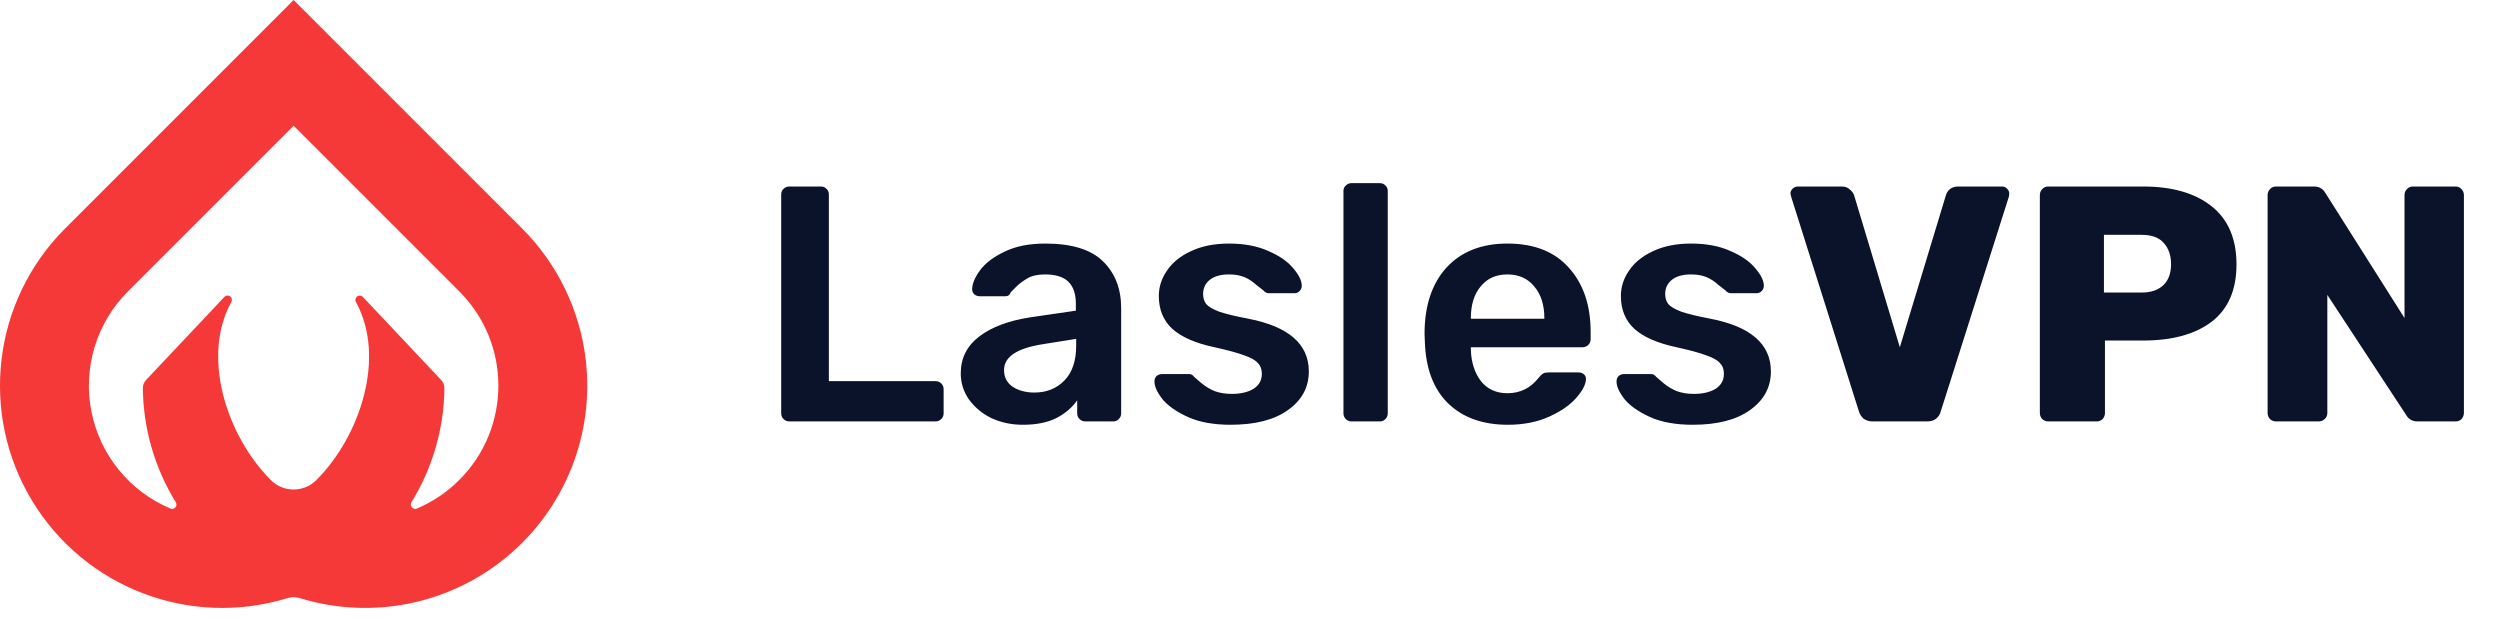
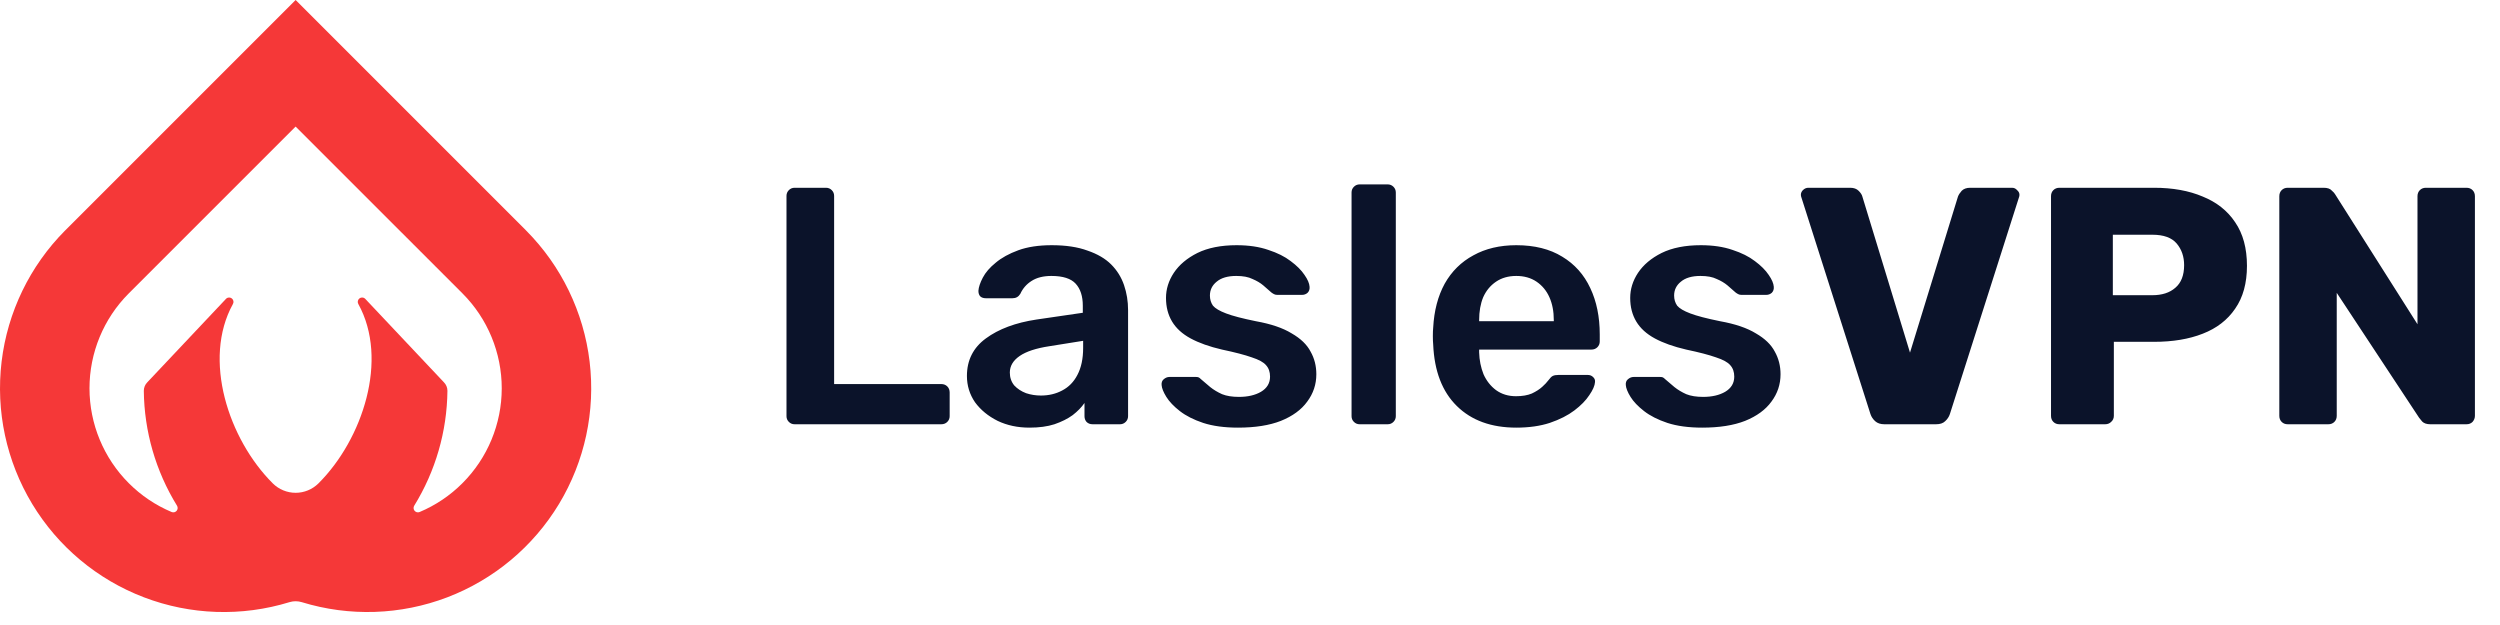
- <svg xmlns="http://www.w3.org/2000/svg" width="149" height="37" fill="none">
-   <path fill="#0B132A" d="M47.04 25.116a.463.463 0 0 1-.34-.14.463.463 0 0 1-.14-.34v-13.04c0-.146.047-.26.14-.34a.463.463 0 0 1 .34-.14h1.88c.147 0 .26.047.34.14.093.08.14.194.14.34v11.12h6.34c.147 0 .267.047.36.14.093.093.14.207.14.34v1.44a.463.463 0 0 1-.14.34.487.487 0 0 1-.36.14h-8.7Zm13.921.2c-.68 0-1.307-.133-1.88-.4a3.575 3.575 0 0 1-1.34-1.12c-.32-.466-.48-.98-.48-1.54 0-.907.367-1.64 1.1-2.2.733-.56 1.74-.94 3.02-1.14l2.74-.4v-.42c0-.573-.147-1.006-.44-1.3-.293-.293-.76-.44-1.4-.44-.44 0-.793.08-1.06.24-.267.16-.487.327-.66.5l-.32.32c-.053.16-.153.24-.3.24h-1.56a.478.478 0 0 1-.32-.12.433.433 0 0 1-.12-.32c.013-.333.173-.707.48-1.12.32-.427.807-.793 1.46-1.1.653-.32 1.46-.48 2.42-.48 1.573 0 2.72.354 3.44 1.06.72.707 1.08 1.633 1.08 2.78v6.28a.463.463 0 0 1-.14.34.423.423 0 0 1-.34.14h-1.66a.463.463 0 0 1-.34-.14.463.463 0 0 1-.14-.34v-.78c-.293.427-.707.78-1.24 1.06-.533.267-1.2.4-2 .4Zm.68-1.92c.733 0 1.333-.24 1.8-.72.467-.48.7-1.173.7-2.08v-.4l-2 .32c-1.533.24-2.3.754-2.3 1.54 0 .427.173.76.52 1 .36.227.787.34 1.28.34Zm11.705 1.92c-1.013 0-1.86-.153-2.54-.46-.68-.307-1.186-.66-1.52-1.06-.32-.413-.48-.767-.48-1.06 0-.133.04-.24.12-.32.094-.08.2-.12.32-.12h1.64c.107 0 .2.053.28.16.067.053.214.18.44.38.24.2.507.36.8.48.307.107.64.16 1 .16.534 0 .967-.1 1.3-.3.334-.213.5-.513.5-.9 0-.267-.08-.48-.24-.64-.146-.173-.42-.326-.82-.46-.386-.146-.973-.306-1.76-.48-1.133-.24-1.973-.607-2.52-1.1-.533-.493-.8-1.146-.8-1.96 0-.533.16-1.033.48-1.5.32-.48.794-.866 1.42-1.16.64-.307 1.4-.46 2.28-.46.907 0 1.687.147 2.34.44.654.28 1.147.62 1.48 1.02.347.4.52.754.52 1.06a.44.44 0 0 1-.14.32c-.08.08-.18.12-.3.12h-1.5a.4.4 0 0 1-.34-.16 10.904 10.904 0 0 1-.46-.36 2.293 2.293 0 0 0-.68-.44c-.253-.106-.56-.16-.92-.16-.493 0-.873.107-1.14.32-.266.214-.4.494-.4.84 0 .24.06.44.18.6.134.16.394.314.78.46.387.133.967.273 1.74.42 2.4.467 3.6 1.514 3.6 3.14 0 .947-.413 1.713-1.24 2.3-.813.587-1.953.88-3.42.88Zm7.204-.2a.463.463 0 0 1-.34-.14.463.463 0 0 1-.14-.34v-13.24c0-.147.047-.26.14-.34a.463.463 0 0 1 .34-.14h1.68c.147 0 .26.047.34.14.094.08.14.194.14.34v13.24a.463.463 0 0 1-.14.34.424.424 0 0 1-.34.14h-1.68Zm9.313.2c-1.493 0-2.68-.426-3.56-1.28-.867-.853-1.327-2.067-1.38-3.64l-.02-.5c0-1.666.433-2.98 1.3-3.94.88-.96 2.093-1.44 3.64-1.44 1.587 0 2.807.48 3.66 1.44.867.96 1.3 2.24 1.3 3.84v.42a.463.463 0 0 1-.14.34.488.488 0 0 1-.36.14h-6.64v.16c.027.747.227 1.367.6 1.86.387.48.913.72 1.58.72.76 0 1.38-.306 1.86-.92.12-.146.213-.233.28-.26.067-.04.18-.06.34-.06h1.76c.12 0 .22.034.3.1.093.067.14.16.14.28 0 .32-.193.7-.58 1.14-.373.427-.913.8-1.62 1.12-.707.32-1.527.48-2.46.48Zm2.18-6.32v-.04c0-.787-.2-1.413-.6-1.88-.387-.48-.92-.72-1.6-.72s-1.213.24-1.6.72c-.387.467-.58 1.093-.58 1.88v.04h4.38Zm8.842 6.32c-1.013 0-1.86-.153-2.54-.46-.68-.307-1.186-.66-1.52-1.06-.32-.413-.48-.767-.48-1.06 0-.133.04-.24.12-.32.094-.08.2-.12.32-.12h1.64c.107 0 .2.053.28.16.067.053.214.18.44.38.24.2.507.36.8.48.307.107.64.16 1 .16.534 0 .967-.1 1.3-.3.334-.213.5-.513.5-.9 0-.267-.08-.48-.24-.64-.146-.173-.42-.326-.82-.46-.386-.146-.973-.306-1.76-.48-1.133-.24-1.973-.607-2.52-1.1-.533-.493-.8-1.146-.8-1.96 0-.533.16-1.033.48-1.5.32-.48.794-.866 1.42-1.16.64-.307 1.4-.46 2.28-.46.907 0 1.687.147 2.34.44.654.28 1.147.62 1.48 1.02.347.4.52.754.52 1.06 0 .12-.046.227-.14.32-.08.08-.18.12-.3.12h-1.5a.4.4 0 0 1-.34-.16 11.615 11.615 0 0 1-.46-.36 2.284 2.284 0 0 0-.68-.44c-.253-.106-.56-.16-.92-.16-.493 0-.873.107-1.14.32-.266.214-.4.494-.4.84 0 .24.06.44.18.6.134.16.394.314.78.46.387.133.967.273 1.74.42 2.4.467 3.6 1.514 3.6 3.14 0 .947-.413 1.713-1.24 2.3-.813.587-1.953.88-3.42.88Zm10.745-.2a.926.926 0 0 1-.56-.16.953.953 0 0 1-.28-.44l-4.04-12.8-.04-.18c0-.106.04-.2.12-.28a.44.44 0 0 1 .32-.14h2.62c.2 0 .36.06.48.18.133.107.22.227.26.36l2.72 9.04 2.74-9.04a.773.773 0 0 1 .24-.38c.133-.107.3-.16.5-.16h2.62c.12 0 .22.047.3.14.08.08.12.174.12.28a.76.76 0 0 1-.02.18l-4.06 12.8a.79.79 0 0 1-.28.44c-.134.107-.314.16-.54.16h-3.22Zm10.445 0a.534.534 0 0 1-.36-.14.534.534 0 0 1-.14-.36v-12.98c0-.146.047-.266.14-.36a.455.455 0 0 1 .36-.16h5.66c1.733 0 3.093.393 4.08 1.18.987.787 1.48 1.94 1.48 3.46s-.493 2.66-1.48 3.42c-.987.747-2.347 1.12-4.08 1.12h-2.28v4.32a.534.534 0 0 1-.14.36.486.486 0 0 1-.36.14h-2.88Zm5.56-7.68c.547 0 .973-.14 1.28-.42.32-.293.48-.72.48-1.28 0-.52-.147-.94-.44-1.26-.28-.32-.72-.48-1.32-.48h-2.24v3.44h2.24Zm8.014 7.68a.534.534 0 0 1-.36-.14.534.534 0 0 1-.14-.36v-12.98c0-.146.047-.266.14-.36a.455.455 0 0 1 .36-.16h2.26c.307 0 .533.127.68.38l4.72 7.46v-7.32c0-.146.047-.266.14-.36a.455.455 0 0 1 .36-.16h2.54c.147 0 .267.053.36.16.093.094.14.213.14.36v12.96a.56.56 0 0 1-.14.38.486.486 0 0 1-.36.14h-2.26c-.307 0-.533-.127-.68-.38l-4.7-7.16v7.04a.455.455 0 0 1-.16.36.486.486 0 0 1-.36.14h-2.54Z" />
-   <path fill="#F53838" d="m31.147 13.648-.021-.022a.013.013 0 0 1-.005-.005L17.502 0 3.88 13.62l-.004.006-.023.021a13.245 13.245 0 0 0 13.283 22c.238-.072.492-.072.73 0a13.243 13.243 0 0 0 17.04-14.242 13.246 13.246 0 0 0-3.759-7.757ZM8.723 22.63a.714.714 0 0 0-.209.505 13.219 13.219 0 0 0 1.965 6.802.258.258 0 0 1-.317.375 7.947 7.947 0 0 1-2.543-12.938L17.5 7.493l9.882 9.881a7.945 7.945 0 0 1-.007 11.231 7.922 7.922 0 0 1-2.536 1.707.26.26 0 0 1-.318-.375 13.22 13.22 0 0 0 1.966-6.802.713.713 0 0 0-.21-.505l-4.674-4.958a.26.26 0 0 0-.391.326c1.815 3.285.254 8.004-2.35 10.607l-.013.014a1.918 1.918 0 0 1-2.7 0l-.012-.014c-2.604-2.603-4.164-7.322-2.349-10.607a.258.258 0 0 0-.39-.326L8.722 22.63Z" />
+ <svg xmlns="http://www.w3.org/2000/svg" width="148" height="37" viewBox="0 0 148 37" fill="none">
+   <path d="M47.04 25.116C46.907 25.116 46.793 25.07 46.7 24.976C46.607 24.883 46.56 24.77 46.56 24.636V11.596C46.56 11.463 46.607 11.35 46.7 11.256C46.793 11.163 46.907 11.116 47.04 11.116H48.9C49.033 11.116 49.147 11.163 49.24 11.256C49.333 11.35 49.38 11.463 49.38 11.596V22.736H55.72C55.867 22.736 55.987 22.783 56.08 22.876C56.173 22.97 56.22 23.09 56.22 23.236V24.636C56.22 24.77 56.173 24.883 56.08 24.976C55.987 25.07 55.867 25.116 55.72 25.116H47.04ZM60.942 25.316C60.248 25.316 59.622 25.183 59.062 24.916C58.502 24.636 58.055 24.27 57.722 23.816C57.402 23.349 57.242 22.829 57.242 22.256C57.242 21.323 57.615 20.583 58.362 20.036C59.122 19.476 60.122 19.103 61.362 18.916L64.102 18.516V18.096C64.102 17.536 63.962 17.103 63.682 16.796C63.402 16.489 62.922 16.336 62.242 16.336C61.762 16.336 61.368 16.436 61.062 16.636C60.768 16.823 60.548 17.076 60.402 17.396C60.295 17.57 60.142 17.656 59.942 17.656H58.362C58.215 17.656 58.102 17.616 58.022 17.536C57.955 17.456 57.922 17.349 57.922 17.216C57.935 17.003 58.022 16.743 58.182 16.436C58.342 16.13 58.595 15.836 58.942 15.556C59.288 15.263 59.735 15.016 60.282 14.816C60.828 14.616 61.488 14.516 62.262 14.516C63.102 14.516 63.808 14.623 64.382 14.836C64.968 15.036 65.435 15.309 65.782 15.656C66.128 16.003 66.382 16.41 66.542 16.876C66.702 17.343 66.782 17.836 66.782 18.356V24.636C66.782 24.77 66.735 24.883 66.642 24.976C66.548 25.07 66.435 25.116 66.302 25.116H64.682C64.535 25.116 64.415 25.07 64.322 24.976C64.242 24.883 64.202 24.77 64.202 24.636V23.856C64.028 24.11 63.795 24.349 63.502 24.576C63.208 24.79 62.848 24.97 62.422 25.116C62.008 25.25 61.515 25.316 60.942 25.316ZM61.622 23.416C62.088 23.416 62.508 23.316 62.882 23.116C63.268 22.916 63.568 22.61 63.782 22.196C64.008 21.77 64.122 21.236 64.122 20.596V20.176L62.122 20.496C61.335 20.616 60.748 20.809 60.362 21.076C59.975 21.343 59.782 21.669 59.782 22.056C59.782 22.349 59.868 22.603 60.042 22.816C60.228 23.016 60.462 23.169 60.742 23.276C61.022 23.369 61.315 23.416 61.622 23.416ZM73.287 25.316C72.487 25.316 71.801 25.223 71.227 25.036C70.667 24.849 70.207 24.616 69.847 24.336C69.487 24.056 69.221 23.776 69.047 23.496C68.874 23.216 68.781 22.983 68.767 22.796C68.754 22.649 68.794 22.536 68.887 22.456C68.994 22.363 69.107 22.316 69.227 22.316H70.807C70.861 22.316 70.907 22.323 70.947 22.336C70.987 22.349 71.041 22.39 71.107 22.456C71.281 22.603 71.461 22.756 71.647 22.916C71.847 23.076 72.081 23.216 72.347 23.336C72.614 23.443 72.947 23.496 73.347 23.496C73.867 23.496 74.301 23.396 74.647 23.196C75.007 22.983 75.187 22.683 75.187 22.296C75.187 22.016 75.107 21.79 74.947 21.616C74.801 21.443 74.521 21.29 74.107 21.156C73.694 21.009 73.107 20.856 72.347 20.696C71.601 20.523 70.981 20.303 70.487 20.036C69.994 19.77 69.627 19.436 69.387 19.036C69.147 18.636 69.027 18.169 69.027 17.636C69.027 17.116 69.181 16.623 69.487 16.156C69.807 15.676 70.274 15.283 70.887 14.976C71.514 14.669 72.287 14.516 73.207 14.516C73.927 14.516 74.554 14.61 75.087 14.796C75.621 14.97 76.061 15.19 76.407 15.456C76.767 15.723 77.041 15.996 77.227 16.276C77.414 16.543 77.514 16.776 77.527 16.976C77.541 17.123 77.501 17.243 77.407 17.336C77.314 17.416 77.207 17.456 77.087 17.456H75.607C75.541 17.456 75.481 17.443 75.427 17.416C75.374 17.39 75.321 17.356 75.267 17.316C75.121 17.183 74.961 17.043 74.787 16.896C74.614 16.75 74.401 16.623 74.147 16.516C73.907 16.396 73.587 16.336 73.187 16.336C72.681 16.336 72.294 16.45 72.027 16.676C71.761 16.89 71.627 17.163 71.627 17.496C71.627 17.723 71.687 17.923 71.807 18.096C71.941 18.256 72.201 18.41 72.587 18.556C72.974 18.703 73.561 18.856 74.347 19.016C75.241 19.176 75.947 19.416 76.467 19.736C77.001 20.043 77.374 20.403 77.587 20.816C77.814 21.216 77.927 21.663 77.927 22.156C77.927 22.756 77.747 23.296 77.387 23.776C77.041 24.256 76.521 24.636 75.827 24.916C75.147 25.183 74.301 25.316 73.287 25.316ZM80.492 25.116C80.359 25.116 80.245 25.07 80.152 24.976C80.058 24.883 80.012 24.77 80.012 24.636V11.396C80.012 11.263 80.058 11.149 80.152 11.056C80.245 10.963 80.359 10.916 80.492 10.916H82.152C82.285 10.916 82.398 10.963 82.492 11.056C82.585 11.149 82.632 11.263 82.632 11.396V24.636C82.632 24.77 82.585 24.883 82.492 24.976C82.398 25.07 82.285 25.116 82.152 25.116H80.492ZM89.765 25.316C88.285 25.316 87.112 24.89 86.245 24.036C85.378 23.183 84.912 21.97 84.845 20.396C84.832 20.263 84.825 20.096 84.825 19.896C84.825 19.683 84.832 19.516 84.845 19.396C84.898 18.396 85.125 17.529 85.525 16.796C85.938 16.063 86.505 15.503 87.225 15.116C87.945 14.716 88.791 14.516 89.765 14.516C90.845 14.516 91.751 14.743 92.485 15.196C93.218 15.636 93.772 16.256 94.145 17.056C94.518 17.843 94.705 18.756 94.705 19.796V20.216C94.705 20.349 94.658 20.463 94.565 20.556C94.472 20.649 94.352 20.696 94.205 20.696H87.565C87.565 20.696 87.565 20.716 87.565 20.756C87.565 20.796 87.565 20.829 87.565 20.856C87.578 21.323 87.665 21.756 87.825 22.156C87.998 22.543 88.245 22.856 88.565 23.096C88.898 23.336 89.291 23.456 89.745 23.456C90.118 23.456 90.431 23.403 90.685 23.296C90.938 23.176 91.145 23.043 91.305 22.896C91.465 22.75 91.578 22.63 91.645 22.536C91.765 22.376 91.858 22.283 91.925 22.256C92.005 22.216 92.118 22.196 92.265 22.196H93.985C94.118 22.196 94.225 22.236 94.305 22.316C94.398 22.396 94.438 22.496 94.425 22.616C94.412 22.829 94.298 23.09 94.085 23.396C93.885 23.703 93.591 24.003 93.205 24.296C92.818 24.59 92.332 24.836 91.745 25.036C91.171 25.223 90.511 25.316 89.765 25.316ZM87.565 19.016H91.985V18.956C91.985 18.436 91.898 17.983 91.725 17.596C91.552 17.209 91.298 16.903 90.965 16.676C90.632 16.45 90.231 16.336 89.765 16.336C89.298 16.336 88.898 16.45 88.565 16.676C88.231 16.903 87.978 17.209 87.805 17.596C87.645 17.983 87.565 18.436 87.565 18.956V19.016ZM100.768 25.316C99.968 25.316 99.281 25.223 98.708 25.036C98.148 24.849 97.688 24.616 97.328 24.336C96.968 24.056 96.701 23.776 96.528 23.496C96.355 23.216 96.261 22.983 96.248 22.796C96.234 22.649 96.275 22.536 96.368 22.456C96.475 22.363 96.588 22.316 96.708 22.316H98.288C98.341 22.316 98.388 22.323 98.428 22.336C98.468 22.349 98.521 22.39 98.588 22.456C98.761 22.603 98.941 22.756 99.128 22.916C99.328 23.076 99.561 23.216 99.828 23.336C100.094 23.443 100.428 23.496 100.828 23.496C101.348 23.496 101.781 23.396 102.128 23.196C102.488 22.983 102.668 22.683 102.668 22.296C102.668 22.016 102.588 21.79 102.428 21.616C102.281 21.443 102.001 21.29 101.588 21.156C101.174 21.009 100.588 20.856 99.828 20.696C99.081 20.523 98.461 20.303 97.968 20.036C97.475 19.77 97.108 19.436 96.868 19.036C96.628 18.636 96.508 18.169 96.508 17.636C96.508 17.116 96.661 16.623 96.968 16.156C97.288 15.676 97.754 15.283 98.368 14.976C98.995 14.669 99.768 14.516 100.688 14.516C101.408 14.516 102.034 14.61 102.568 14.796C103.101 14.97 103.541 15.19 103.888 15.456C104.248 15.723 104.521 15.996 104.708 16.276C104.894 16.543 104.994 16.776 105.008 16.976C105.021 17.123 104.981 17.243 104.888 17.336C104.794 17.416 104.688 17.456 104.568 17.456H103.088C103.021 17.456 102.961 17.443 102.908 17.416C102.854 17.39 102.801 17.356 102.748 17.316C102.601 17.183 102.441 17.043 102.268 16.896C102.094 16.75 101.881 16.623 101.628 16.516C101.388 16.396 101.068 16.336 100.668 16.336C100.161 16.336 99.775 16.45 99.508 16.676C99.241 16.89 99.108 17.163 99.108 17.496C99.108 17.723 99.168 17.923 99.288 18.096C99.421 18.256 99.681 18.41 100.068 18.556C100.454 18.703 101.041 18.856 101.828 19.016C102.721 19.176 103.428 19.416 103.948 19.736C104.481 20.043 104.854 20.403 105.068 20.816C105.294 21.216 105.408 21.663 105.408 22.156C105.408 22.756 105.228 23.296 104.868 23.776C104.521 24.256 104.001 24.636 103.308 24.916C102.628 25.183 101.781 25.316 100.768 25.316ZM111.552 25.116C111.326 25.116 111.146 25.056 111.012 24.936C110.879 24.816 110.786 24.676 110.732 24.516L106.652 11.716C106.626 11.649 106.612 11.589 106.612 11.536C106.612 11.43 106.652 11.336 106.732 11.256C106.826 11.163 106.932 11.116 107.052 11.116H109.532C109.746 11.116 109.912 11.176 110.032 11.296C110.152 11.416 110.226 11.53 110.252 11.636L113.072 20.876L115.912 11.636C115.952 11.53 116.026 11.416 116.132 11.296C116.252 11.176 116.419 11.116 116.632 11.116H119.112C119.232 11.116 119.332 11.163 119.412 11.256C119.506 11.336 119.552 11.43 119.552 11.536C119.552 11.589 119.539 11.649 119.512 11.716L115.432 24.516C115.379 24.676 115.286 24.816 115.152 24.936C115.032 25.056 114.852 25.116 114.612 25.116H111.552ZM121.92 25.116C121.773 25.116 121.653 25.07 121.56 24.976C121.466 24.883 121.42 24.763 121.42 24.616V11.616C121.42 11.47 121.466 11.35 121.56 11.256C121.653 11.163 121.773 11.116 121.92 11.116H127.52C128.626 11.116 129.586 11.29 130.4 11.636C131.226 11.97 131.866 12.476 132.32 13.156C132.786 13.836 133.02 14.696 133.02 15.736C133.02 16.763 132.786 17.61 132.32 18.276C131.866 18.943 131.226 19.436 130.4 19.756C129.586 20.076 128.626 20.236 127.52 20.236H125.14V24.616C125.14 24.763 125.086 24.883 124.98 24.976C124.886 25.07 124.766 25.116 124.62 25.116H121.92ZM125.08 17.476H127.42C127.993 17.476 128.446 17.329 128.78 17.036C129.126 16.743 129.3 16.296 129.3 15.696C129.3 15.19 129.153 14.763 128.86 14.416C128.566 14.069 128.086 13.896 127.42 13.896H125.08V17.476ZM135.435 25.116C135.288 25.116 135.168 25.07 135.075 24.976C134.982 24.883 134.935 24.763 134.935 24.616V11.616C134.935 11.47 134.982 11.35 135.075 11.256C135.168 11.163 135.288 11.116 135.435 11.116H137.555C137.782 11.116 137.942 11.169 138.035 11.276C138.142 11.37 138.208 11.443 138.235 11.496L143.115 19.196V11.616C143.115 11.47 143.162 11.35 143.255 11.256C143.348 11.163 143.468 11.116 143.615 11.116H146.015C146.162 11.116 146.282 11.163 146.375 11.256C146.468 11.35 146.515 11.47 146.515 11.616V24.616C146.515 24.75 146.468 24.869 146.375 24.976C146.282 25.07 146.162 25.116 146.015 25.116H143.875C143.662 25.116 143.502 25.063 143.395 24.956C143.302 24.849 143.242 24.776 143.215 24.736L138.335 17.336V24.616C138.335 24.763 138.288 24.883 138.195 24.976C138.102 25.07 137.982 25.116 137.835 25.116H135.435Z" fill="#0B132A" />
+   <path d="M31.147 13.648L31.125 13.626C31.124 13.625 31.122 13.623 31.122 13.621L17.501 0L3.88 13.621C3.878 13.623 3.876 13.626 3.876 13.626L3.853 13.647C1.771 15.742 0.448 18.473 0.095 21.405C-0.258 24.338 0.38 27.304 1.906 29.833C3.433 32.362 5.761 34.308 8.521 35.361C11.28 36.415 14.313 36.516 17.136 35.648C17.373 35.575 17.628 35.575 17.865 35.648C20.688 36.515 23.721 36.414 26.48 35.361C29.239 34.307 31.567 32.361 33.094 29.833C34.62 27.304 35.258 24.338 34.905 21.405C34.553 18.473 33.23 15.742 31.147 13.648ZM8.723 22.63C8.657 22.696 8.604 22.775 8.568 22.861C8.533 22.948 8.514 23.041 8.514 23.135C8.538 25.539 9.218 27.89 10.479 29.937C10.508 29.983 10.521 30.038 10.517 30.092C10.513 30.146 10.492 30.198 10.457 30.24C10.421 30.282 10.374 30.311 10.321 30.324C10.268 30.337 10.212 30.333 10.162 30.312C9.213 29.913 8.352 29.334 7.625 28.605C6.136 27.116 5.299 25.097 5.298 22.991C5.297 20.886 6.131 18.865 7.618 17.374L17.501 7.493L27.383 17.374C28.87 18.865 29.704 20.885 29.703 22.991C29.702 25.097 28.865 27.116 27.376 28.605C26.649 29.334 25.788 29.913 24.84 30.312C24.789 30.333 24.733 30.337 24.68 30.324C24.627 30.311 24.58 30.281 24.544 30.24C24.509 30.198 24.488 30.146 24.484 30.092C24.48 30.038 24.493 29.983 24.522 29.937C25.784 27.89 26.463 25.539 26.488 23.135C26.488 23.041 26.469 22.948 26.433 22.861C26.397 22.775 26.344 22.696 26.278 22.63L21.604 17.672C21.557 17.633 21.498 17.612 21.438 17.612C21.377 17.612 21.319 17.633 21.272 17.672C21.226 17.71 21.194 17.764 21.183 17.824C21.172 17.884 21.183 17.945 21.213 17.998C23.028 21.283 21.467 26.002 18.864 28.605L18.85 28.619C18.491 28.974 18.006 29.174 17.5 29.174C16.995 29.173 16.51 28.974 16.151 28.618L16.138 28.605C13.534 26.002 11.974 21.284 13.789 17.998C13.819 17.946 13.83 17.884 13.819 17.825C13.808 17.765 13.776 17.711 13.73 17.672C13.683 17.634 13.625 17.612 13.564 17.612C13.504 17.612 13.445 17.634 13.398 17.672L8.723 22.63Z" fill="#F53838" />
</svg>
